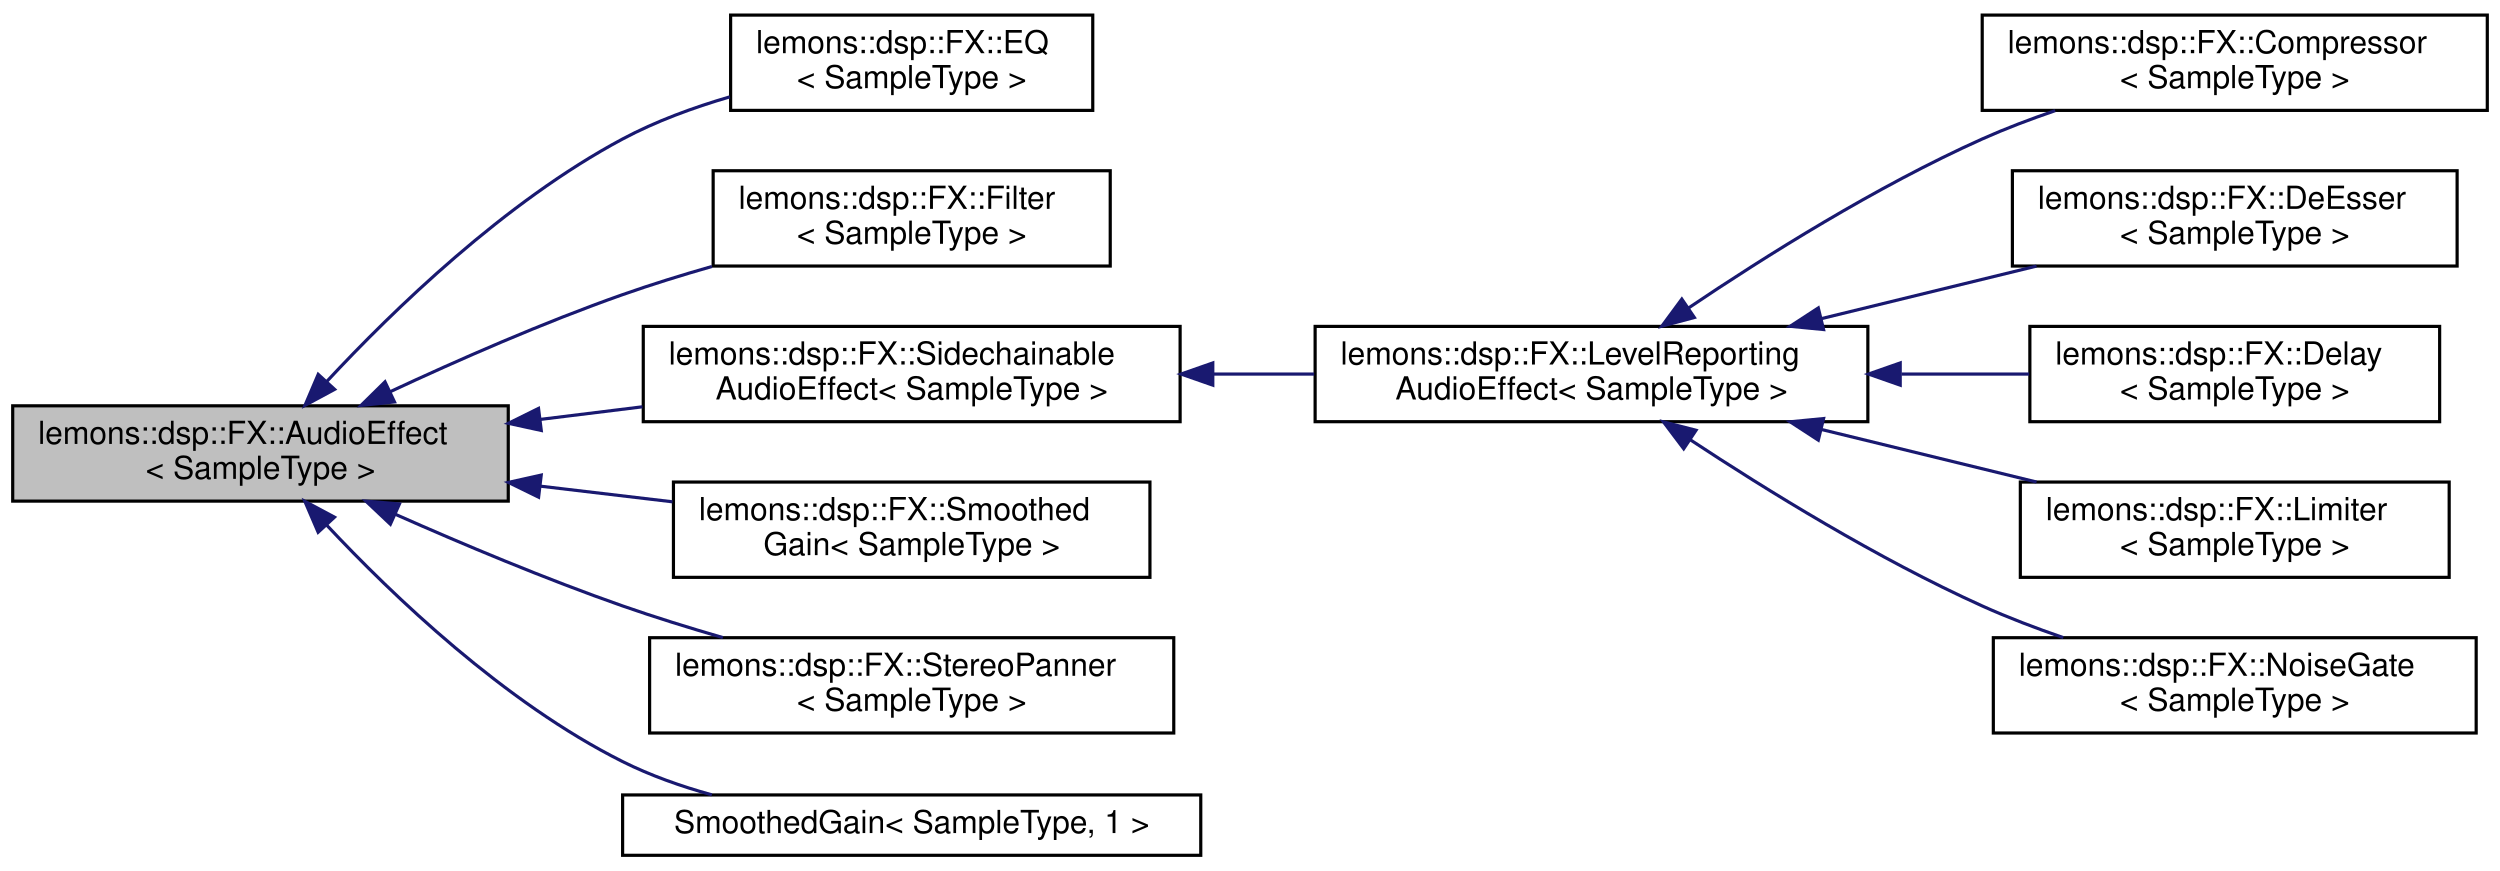
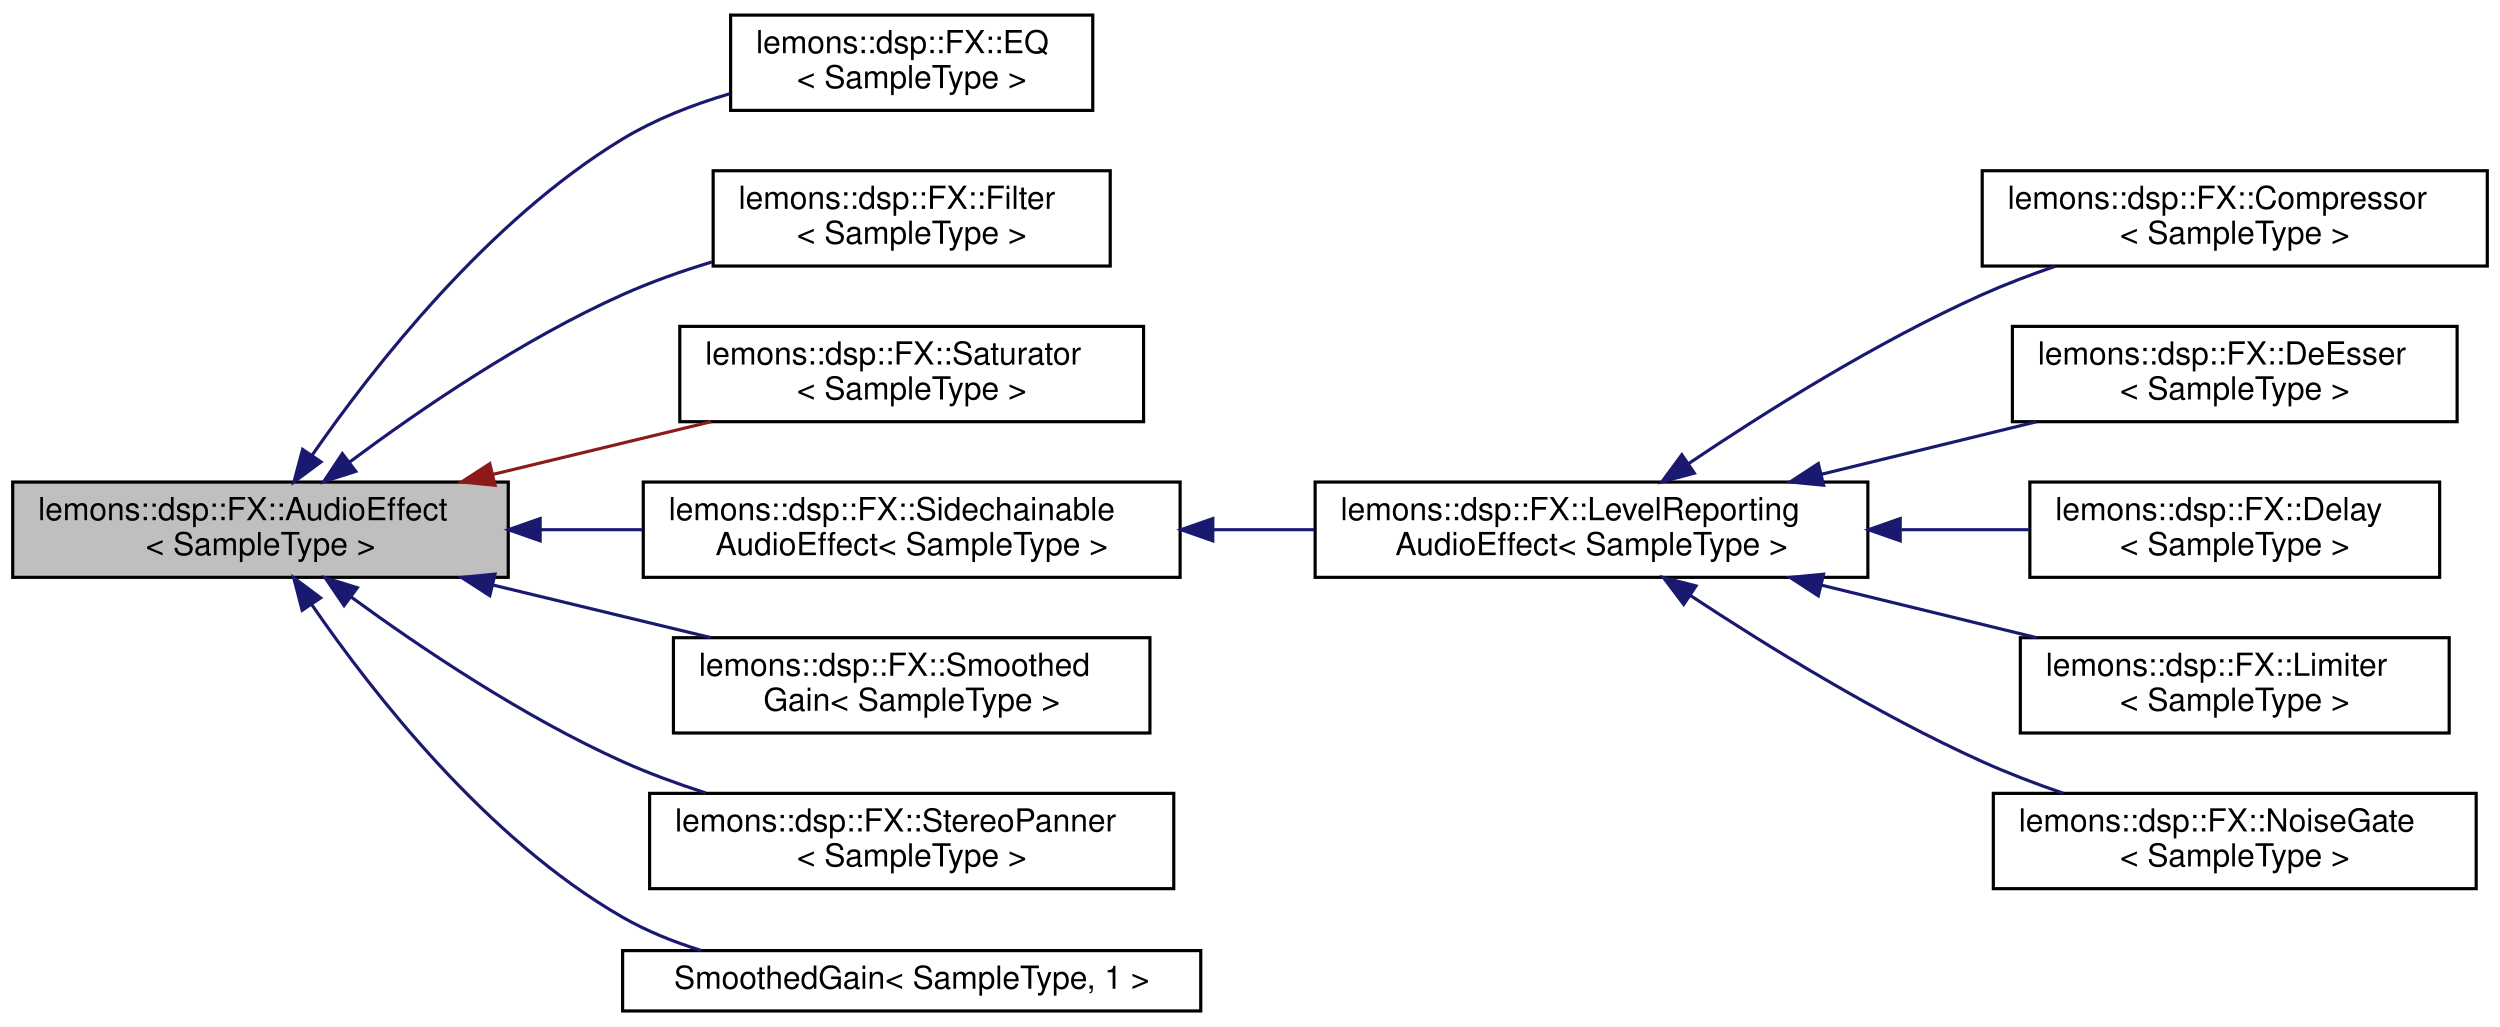
- <svg xmlns="http://www.w3.org/2000/svg" xmlns:xlink="http://www.w3.org/1999/xlink" width="787pt" height="274pt" viewBox="0.00 0.00 787.00 273.50">
-   <g id="graph0" class="graph" transform="scale(1 1) rotate(0) translate(4 269.5)">
+ <svg xmlns="http://www.w3.org/2000/svg" xmlns:xlink="http://www.w3.org/1999/xlink" width="787pt" height="323pt" viewBox="0.00 0.00 787.00 322.50">
+   <g id="graph0" class="graph" transform="scale(1 1) rotate(0) translate(4 318.5)">
    <g id="node1" class="node">
      <g id="a_node1">
        <a xlink:title=" ">
-           <polygon fill="#bfbfbf" stroke="black" points="0,-112 0,-142 156,-142 156,-112 0,-112" />
-           <text text-anchor="start" x="8" y="-130" font-family="Helvetica,sans-Serif" font-size="10.00">lemons::dsp::FX::AudioEffect</text>
-           <text text-anchor="middle" x="78" y="-119" font-family="Helvetica,sans-Serif" font-size="10.00">&lt; SampleType &gt;</text>
+           <polygon fill="#bfbfbf" stroke="black" points="0,-137 0,-167 156,-167 156,-137 0,-137" />
+           <text text-anchor="start" x="8" y="-155" font-family="Helvetica,sans-Serif" font-size="10.00">lemons::dsp::FX::AudioEffect</text>
+           <text text-anchor="middle" x="78" y="-144" font-family="Helvetica,sans-Serif" font-size="10.00">&lt; SampleType &gt;</text>
        </a>
      </g>
    </g>
    <g id="node2" class="node">
      <g id="a_node2">
        <a xlink:href="classlemons_1_1dsp_1_1FX_1_1EQ.html" target="_top" xlink:title=" ">
-           <polygon fill="none" stroke="black" points="226,-235 226,-265 340,-265 340,-235 226,-235" />
-           <text text-anchor="start" x="234" y="-253" font-family="Helvetica,sans-Serif" font-size="10.00">lemons::dsp::FX::EQ</text>
+           <polygon fill="none" stroke="black" points="226,-284 226,-314 340,-314 340,-284 226,-284" />
+           <text text-anchor="start" x="234" y="-302" font-family="Helvetica,sans-Serif" font-size="10.00">lemons::dsp::FX::EQ</text>
+           <text text-anchor="middle" x="283" y="-291" font-family="Helvetica,sans-Serif" font-size="10.00">&lt; SampleType &gt;</text>
+         </a>
+       </g>
+     </g>
+     <g id="edge1" class="edge">
+       <path fill="none" stroke="midnightblue" d="M94.22,-175.41C113.6,-203.32 149.69,-249.4 192,-275 202.24,-281.2 214.08,-285.81 225.74,-289.25" />
+       <polygon fill="midnightblue" stroke="midnightblue" points="97.05,-173.34 88.53,-167.03 91.26,-177.27 97.05,-173.34" />
+     </g>
+     <g id="node3" class="node">
+       <g id="a_node3">
+         <a xlink:href="classlemons_1_1dsp_1_1FX_1_1Filter.html" target="_top" xlink:title=" ">
+           <polygon fill="none" stroke="black" points="220.5,-235 220.5,-265 345.5,-265 345.5,-235 220.5,-235" />
+           <text text-anchor="start" x="228.5" y="-253" font-family="Helvetica,sans-Serif" font-size="10.00">lemons::dsp::FX::Filter</text>
          <text text-anchor="middle" x="283" y="-242" font-family="Helvetica,sans-Serif" font-size="10.00">&lt; SampleType &gt;</text>
        </a>
      </g>
    </g>
-     <g id="edge1" class="edge">
-       <path fill="none" stroke="midnightblue" d="M98.82,-149.61C119.8,-172.17 154.95,-206.23 192,-226 202.42,-231.56 214.21,-235.89 225.75,-239.26" />
-       <polygon fill="midnightblue" stroke="midnightblue" points="101.34,-147.18 92.01,-142.15 96.17,-151.9 101.34,-147.18" />
+     <g id="edge2" class="edge">
+       <path fill="none" stroke="midnightblue" d="M106.1,-173.33C128.14,-189.76 160.62,-211.98 192,-226 200.86,-229.96 210.51,-233.38 220.09,-236.3" />
+       <polygon fill="midnightblue" stroke="midnightblue" points="107.99,-170.37 97.9,-167.12 103.76,-175.95 107.99,-170.37" />
    </g>
-     <g id="node3" class="node">
-       <g id="a_node3">
-         <a xlink:href="classlemons_1_1dsp_1_1FX_1_1Filter.html" target="_top" xlink:title=" ">
-           <polygon fill="none" stroke="black" points="220.5,-186 220.5,-216 345.5,-216 345.5,-186 220.5,-186" />
-           <text text-anchor="start" x="228.5" y="-204" font-family="Helvetica,sans-Serif" font-size="10.00">lemons::dsp::FX::Filter</text>
+     <g id="node4" class="node">
+       <g id="a_node4">
+         <a xlink:href="classlemons_1_1dsp_1_1FX_1_1Saturator.html" target="_top" xlink:title=" ">
+           <polygon fill="none" stroke="black" points="210,-186 210,-216 356,-216 356,-186 210,-186" />
+           <text text-anchor="start" x="218" y="-204" font-family="Helvetica,sans-Serif" font-size="10.00">lemons::dsp::FX::Saturator</text>
          <text text-anchor="middle" x="283" y="-193" font-family="Helvetica,sans-Serif" font-size="10.00">&lt; SampleType &gt;</text>
        </a>
      </g>
    </g>
-     <g id="edge2" class="edge">
-       <path fill="none" stroke="midnightblue" d="M118.75,-146.41C140.13,-156.38 167.15,-168.25 192,-177 201,-180.17 210.63,-183.15 220.13,-185.87" />
-       <polygon fill="midnightblue" stroke="midnightblue" points="120.19,-143.22 109.65,-142.12 117.2,-149.55 120.19,-143.22" />
+     <g id="edge3" class="edge">
+       <path fill="none" stroke="#8b1a1a" d="M151.1,-169.4C173.56,-174.82 198.12,-180.75 219.83,-185.99" />
+       <polygon fill="#8b1a1a" stroke="#8b1a1a" points="151.83,-165.98 141.29,-167.03 150.19,-172.78 151.83,-165.98" />
    </g>
-     <g id="node4" class="node">
-       <g id="a_node4">
+     <g id="node5" class="node">
+       <g id="a_node5">
        <a xlink:href="structlemons_1_1dsp_1_1FX_1_1SidechainableAudioEffect.html" target="_top" xlink:title=" ">
          <polygon fill="none" stroke="black" points="198.5,-137 198.5,-167 367.5,-167 367.5,-137 198.5,-137" />
          <text text-anchor="start" x="206.5" y="-155" font-family="Helvetica,sans-Serif" font-size="10.00">lemons::dsp::FX::Sidechainable</text>
          <text text-anchor="middle" x="283" y="-144" font-family="Helvetica,sans-Serif" font-size="10.00">AudioEffect&lt; SampleType &gt;</text>
        </a>
      </g>
    </g>
-     <g id="edge3" class="edge">
-       <path fill="none" stroke="midnightblue" d="M166.16,-137.73C176.8,-139.04 187.65,-140.38 198.24,-141.69" />
-       <polygon fill="midnightblue" stroke="midnightblue" points="166.39,-134.24 156.04,-136.49 165.53,-141.18 166.39,-134.24" />
+     <g id="edge4" class="edge">
+       <path fill="none" stroke="midnightblue" d="M166.16,-152C176.8,-152 187.65,-152 198.24,-152" />
+       <polygon fill="midnightblue" stroke="midnightblue" points="166.04,-148.5 156.04,-152 166.04,-155.5 166.04,-148.5" />
    </g>
-     <g id="node11" class="node">
-       <g id="a_node11">
+     <g id="node12" class="node">
+       <g id="a_node12">
        <a xlink:href="classlemons_1_1dsp_1_1FX_1_1SmoothedGain.html" target="_top" xlink:title=" ">
          <polygon fill="none" stroke="black" points="208,-88 208,-118 358,-118 358,-88 208,-88" />
          <text text-anchor="start" x="216" y="-106" font-family="Helvetica,sans-Serif" font-size="10.00">lemons::dsp::FX::Smoothed</text>
          <text text-anchor="middle" x="283" y="-95" font-family="Helvetica,sans-Serif" font-size="10.00">Gain&lt; SampleType &gt;</text>
        </a>
      </g>
    </g>
-     <g id="edge10" class="edge">
-       <path fill="none" stroke="midnightblue" d="M166.05,-116.71C179.92,-115.07 194.16,-113.38 207.7,-111.78" />
-       <polygon fill="midnightblue" stroke="midnightblue" points="165.55,-113.24 156.04,-117.89 166.38,-120.19 165.55,-113.24" />
+     <g id="edge11" class="edge">
+       <path fill="none" stroke="midnightblue" d="M151.1,-134.6C173.56,-129.18 198.12,-123.25 219.83,-118.01" />
+       <polygon fill="midnightblue" stroke="midnightblue" points="150.19,-131.22 141.29,-136.97 151.83,-138.02 150.19,-131.22" />
    </g>
-     <g id="node12" class="node">
-       <g id="a_node12">
+     <g id="node13" class="node">
+       <g id="a_node13">
        <a xlink:href="classlemons_1_1dsp_1_1FX_1_1StereoPanner.html" target="_top" xlink:title=" ">
          <polygon fill="none" stroke="black" points="200.5,-39 200.5,-69 365.5,-69 365.5,-39 200.5,-39" />
          <text text-anchor="start" x="208.5" y="-57" font-family="Helvetica,sans-Serif" font-size="10.00">lemons::dsp::FX::StereoPanner</text>
          <text text-anchor="middle" x="283" y="-46" font-family="Helvetica,sans-Serif" font-size="10.00">&lt; SampleType &gt;</text>
        </a>
      </g>
    </g>
-     <g id="edge11" class="edge">
-       <path fill="none" stroke="midnightblue" d="M120.52,-107.82C141.66,-98.45 167.92,-87.42 192,-79 202.1,-75.47 212.98,-72.1 223.56,-69.03" />
-       <polygon fill="midnightblue" stroke="midnightblue" points="118.89,-104.72 111.19,-111.99 121.75,-111.11 118.89,-104.72" />
+     <g id="edge12" class="edge">
+       <path fill="none" stroke="midnightblue" d="M106.58,-130.78C128.66,-114.65 160.97,-92.94 192,-79 200.28,-75.28 209.25,-71.99 218.2,-69.12" />
+       <polygon fill="midnightblue" stroke="midnightblue" points="104.31,-128.11 98.36,-136.87 108.48,-133.73 104.31,-128.11" />
    </g>
-     <g id="node13" class="node">
-       <g id="a_node13">
+     <g id="node14" class="node">
+       <g id="a_node14">
        <a xlink:href="classlemons_1_1dsp_1_1FX_1_1SmoothedGain.html" target="_top" xlink:title=" ">
          <polygon fill="none" stroke="black" points="192,-0.5 192,-19.5 374,-19.5 374,-0.5 192,-0.5" />
          <text text-anchor="middle" x="283" y="-7.5" font-family="Helvetica,sans-Serif" font-size="10.00">SmoothedGain&lt; SampleType, 1 &gt;</text>
        </a>
      </g>
    </g>
-     <g id="edge12" class="edge">
-       <path fill="none" stroke="midnightblue" d="M98.75,-104.54C119.67,-82.2 154.77,-48.63 192,-30 200.73,-25.63 210.41,-22.21 220.09,-19.53" />
-       <polygon fill="midnightblue" stroke="midnightblue" points="96.15,-102.2 91.96,-111.94 101.3,-106.94 96.15,-102.2" />
+     <g id="edge13" class="edge">
+       <path fill="none" stroke="midnightblue" d="M94.09,-128.49C113.34,-100.51 149.3,-54.51 192,-30 199.63,-25.62 208.14,-22.19 216.8,-19.52" />
+       <polygon fill="midnightblue" stroke="midnightblue" points="91.12,-126.64 88.45,-136.89 96.93,-130.54 91.12,-126.64" />
    </g>
-     <g id="node5" class="node">
-       <g id="a_node5">
+     <g id="node6" class="node">
+       <g id="a_node6">
        <a xlink:href="structlemons_1_1dsp_1_1FX_1_1LevelReportingAudioEffect.html" target="_top" xlink:title=" ">
          <polygon fill="none" stroke="black" points="410,-137 410,-167 584,-167 584,-137 410,-137" />
          <text text-anchor="start" x="418" y="-155" font-family="Helvetica,sans-Serif" font-size="10.00">lemons::dsp::FX::LevelReporting</text>
          <text text-anchor="middle" x="497" y="-144" font-family="Helvetica,sans-Serif" font-size="10.00">AudioEffect&lt; SampleType &gt;</text>
        </a>
      </g>
    </g>
-     <g id="edge4" class="edge">
+     <g id="edge5" class="edge">
      <path fill="none" stroke="midnightblue" d="M377.87,-152C388.46,-152 399.21,-152 409.69,-152" />
      <polygon fill="midnightblue" stroke="midnightblue" points="377.79,-148.5 367.79,-152 377.79,-155.5 377.79,-148.5" />
    </g>
-     <g id="node6" class="node">
-       <g id="a_node6">
+     <g id="node7" class="node">
+       <g id="a_node7">
        <a xlink:href="classlemons_1_1dsp_1_1FX_1_1Compressor.html" target="_top" xlink:title=" ">
          <polygon fill="none" stroke="black" points="620,-235 620,-265 779,-265 779,-235 620,-235" />
          <text text-anchor="start" x="628" y="-253" font-family="Helvetica,sans-Serif" font-size="10.00">lemons::dsp::FX::Compressor</text>
          <text text-anchor="middle" x="699.5" y="-242" font-family="Helvetica,sans-Serif" font-size="10.00">&lt; SampleType &gt;</text>
        </a>
      </g>
    </g>
-     <g id="edge5" class="edge">
+     <g id="edge6" class="edge">
      <path fill="none" stroke="midnightblue" d="M527.46,-172.74C551.49,-188.94 586.77,-211.12 620,-226 627.28,-229.26 635.14,-232.24 642.96,-234.91" />
      <polygon fill="midnightblue" stroke="midnightblue" points="529.38,-169.81 519.15,-167.07 525.44,-175.6 529.38,-169.81" />
    </g>
-     <g id="node7" class="node">
-       <g id="a_node7">
+     <g id="node8" class="node">
+       <g id="a_node8">
        <a xlink:href="classlemons_1_1dsp_1_1FX_1_1DeEsser.html" target="_top" xlink:title=" ">
          <polygon fill="none" stroke="black" points="629.5,-186 629.5,-216 769.5,-216 769.5,-186 629.5,-186" />
          <text text-anchor="start" x="637.5" y="-204" font-family="Helvetica,sans-Serif" font-size="10.00">lemons::dsp::FX::DeEsser</text>
          <text text-anchor="middle" x="699.5" y="-193" font-family="Helvetica,sans-Serif" font-size="10.00">&lt; SampleType &gt;</text>
        </a>
      </g>
    </g>
-     <g id="edge6" class="edge">
+     <g id="edge7" class="edge">
      <path fill="none" stroke="midnightblue" d="M569.51,-169.48C591.61,-174.88 615.74,-180.78 637.1,-185.99" />
      <polygon fill="midnightblue" stroke="midnightblue" points="570.06,-166.01 559.52,-167.03 568.4,-172.81 570.06,-166.01" />
    </g>
-     <g id="node8" class="node">
-       <g id="a_node8">
+     <g id="node9" class="node">
+       <g id="a_node9">
        <a xlink:href="classlemons_1_1dsp_1_1FX_1_1Delay.html" target="_top" xlink:title=" ">
          <polygon fill="none" stroke="black" points="635,-137 635,-167 764,-167 764,-137 635,-137" />
          <text text-anchor="start" x="643" y="-155" font-family="Helvetica,sans-Serif" font-size="10.00">lemons::dsp::FX::Delay</text>
          <text text-anchor="middle" x="699.5" y="-144" font-family="Helvetica,sans-Serif" font-size="10.00">&lt; SampleType &gt;</text>
        </a>
      </g>
    </g>
-     <g id="edge7" class="edge">
+     <g id="edge8" class="edge">
      <path fill="none" stroke="midnightblue" d="M594.59,-152C608.24,-152 621.97,-152 634.79,-152" />
      <polygon fill="midnightblue" stroke="midnightblue" points="594.19,-148.5 584.19,-152 594.19,-155.5 594.19,-148.5" />
    </g>
-     <g id="node9" class="node">
-       <g id="a_node9">
+     <g id="node10" class="node">
+       <g id="a_node10">
        <a xlink:href="classlemons_1_1dsp_1_1FX_1_1Limiter.html" target="_top" xlink:title=" ">
          <polygon fill="none" stroke="black" points="632,-88 632,-118 767,-118 767,-88 632,-88" />
          <text text-anchor="start" x="640" y="-106" font-family="Helvetica,sans-Serif" font-size="10.00">lemons::dsp::FX::Limiter</text>
          <text text-anchor="middle" x="699.5" y="-95" font-family="Helvetica,sans-Serif" font-size="10.00">&lt; SampleType &gt;</text>
        </a>
      </g>
    </g>
-     <g id="edge8" class="edge">
+     <g id="edge9" class="edge">
      <path fill="none" stroke="midnightblue" d="M569.51,-134.52C591.61,-129.12 615.74,-123.22 637.1,-118.01" />
      <polygon fill="midnightblue" stroke="midnightblue" points="568.4,-131.19 559.52,-136.97 570.06,-137.99 568.4,-131.19" />
    </g>
-     <g id="node10" class="node">
-       <g id="a_node10">
+     <g id="node11" class="node">
+       <g id="a_node11">
        <a xlink:href="classlemons_1_1dsp_1_1FX_1_1NoiseGate.html" target="_top" xlink:title=" ">
          <polygon fill="none" stroke="black" points="623.5,-39 623.5,-69 775.5,-69 775.5,-39 623.5,-39" />
          <text text-anchor="start" x="631.5" y="-57" font-family="Helvetica,sans-Serif" font-size="10.00">lemons::dsp::FX::NoiseGate</text>
          <text text-anchor="middle" x="699.5" y="-46" font-family="Helvetica,sans-Serif" font-size="10.00">&lt; SampleType &gt;</text>
        </a>
      </g>
    </g>
-     <g id="edge9" class="edge">
+     <g id="edge10" class="edge">
      <path fill="none" stroke="midnightblue" d="M527.99,-131.38C552.06,-115.5 587.14,-93.82 620,-79 628.08,-75.35 636.86,-72.01 645.51,-69.03" />
      <polygon fill="midnightblue" stroke="midnightblue" points="526.03,-128.48 519.65,-136.94 529.91,-134.3 526.03,-128.48" />
    </g>
  </g>
</svg>
